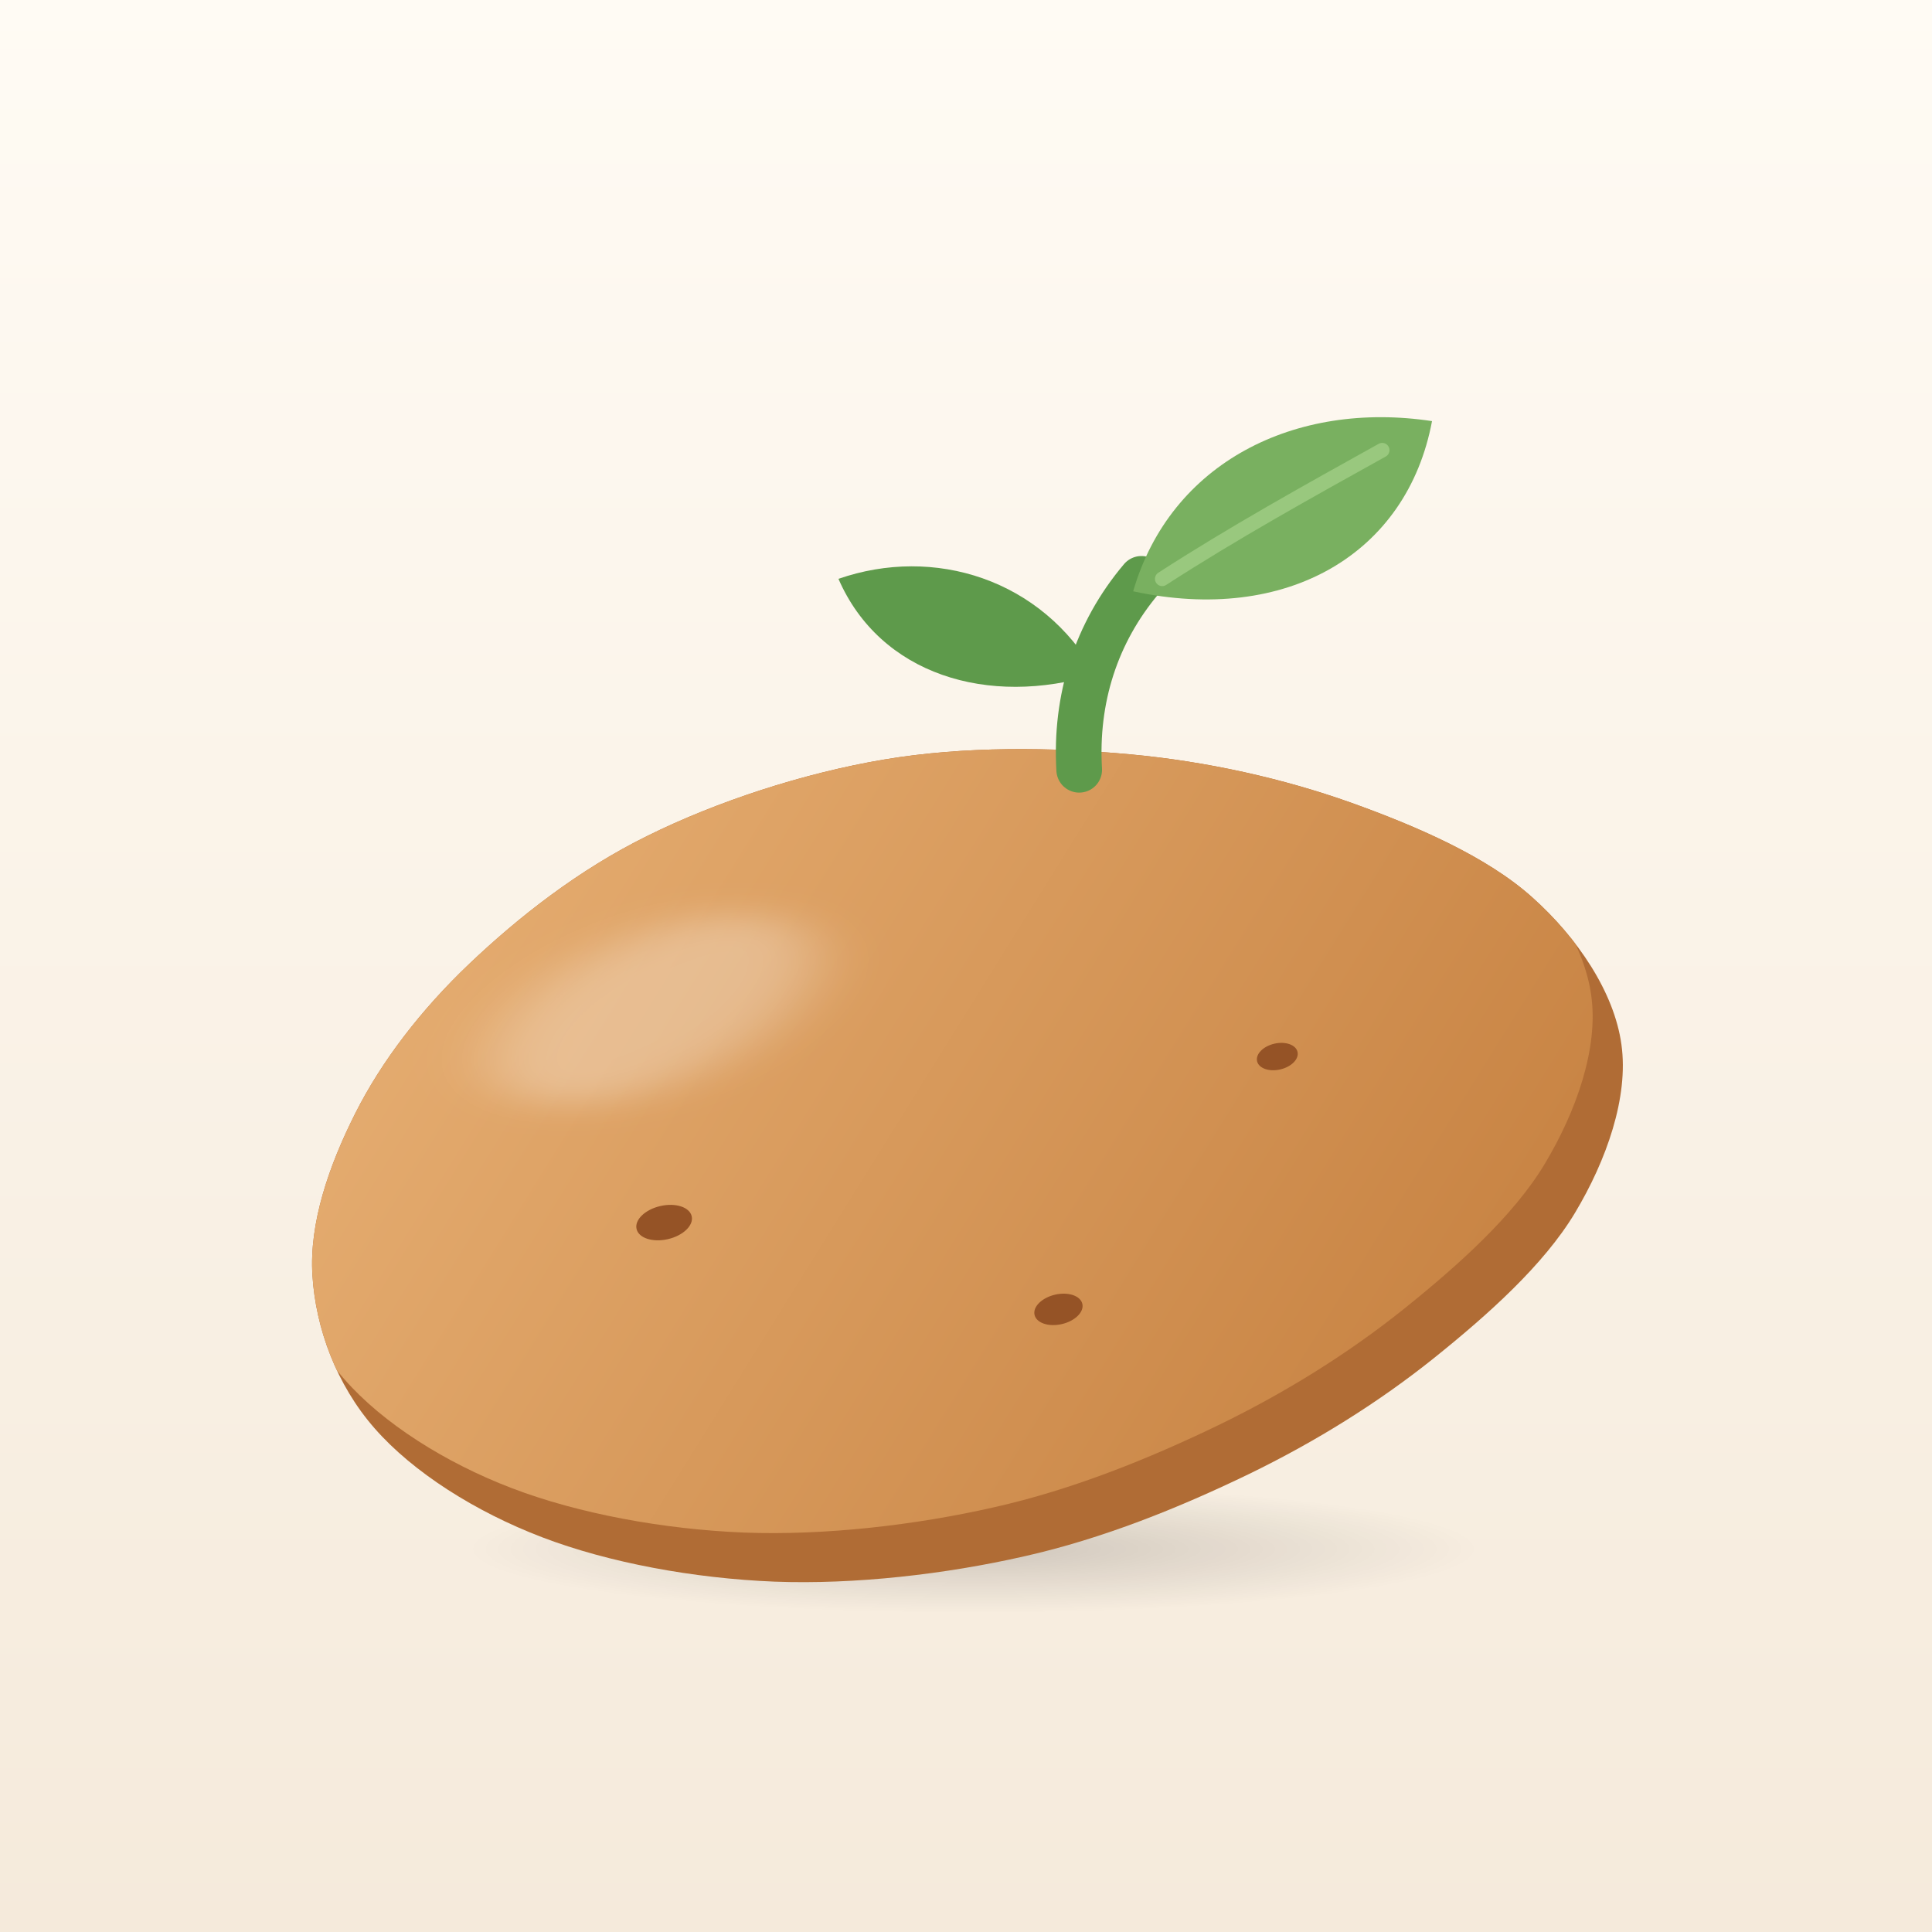
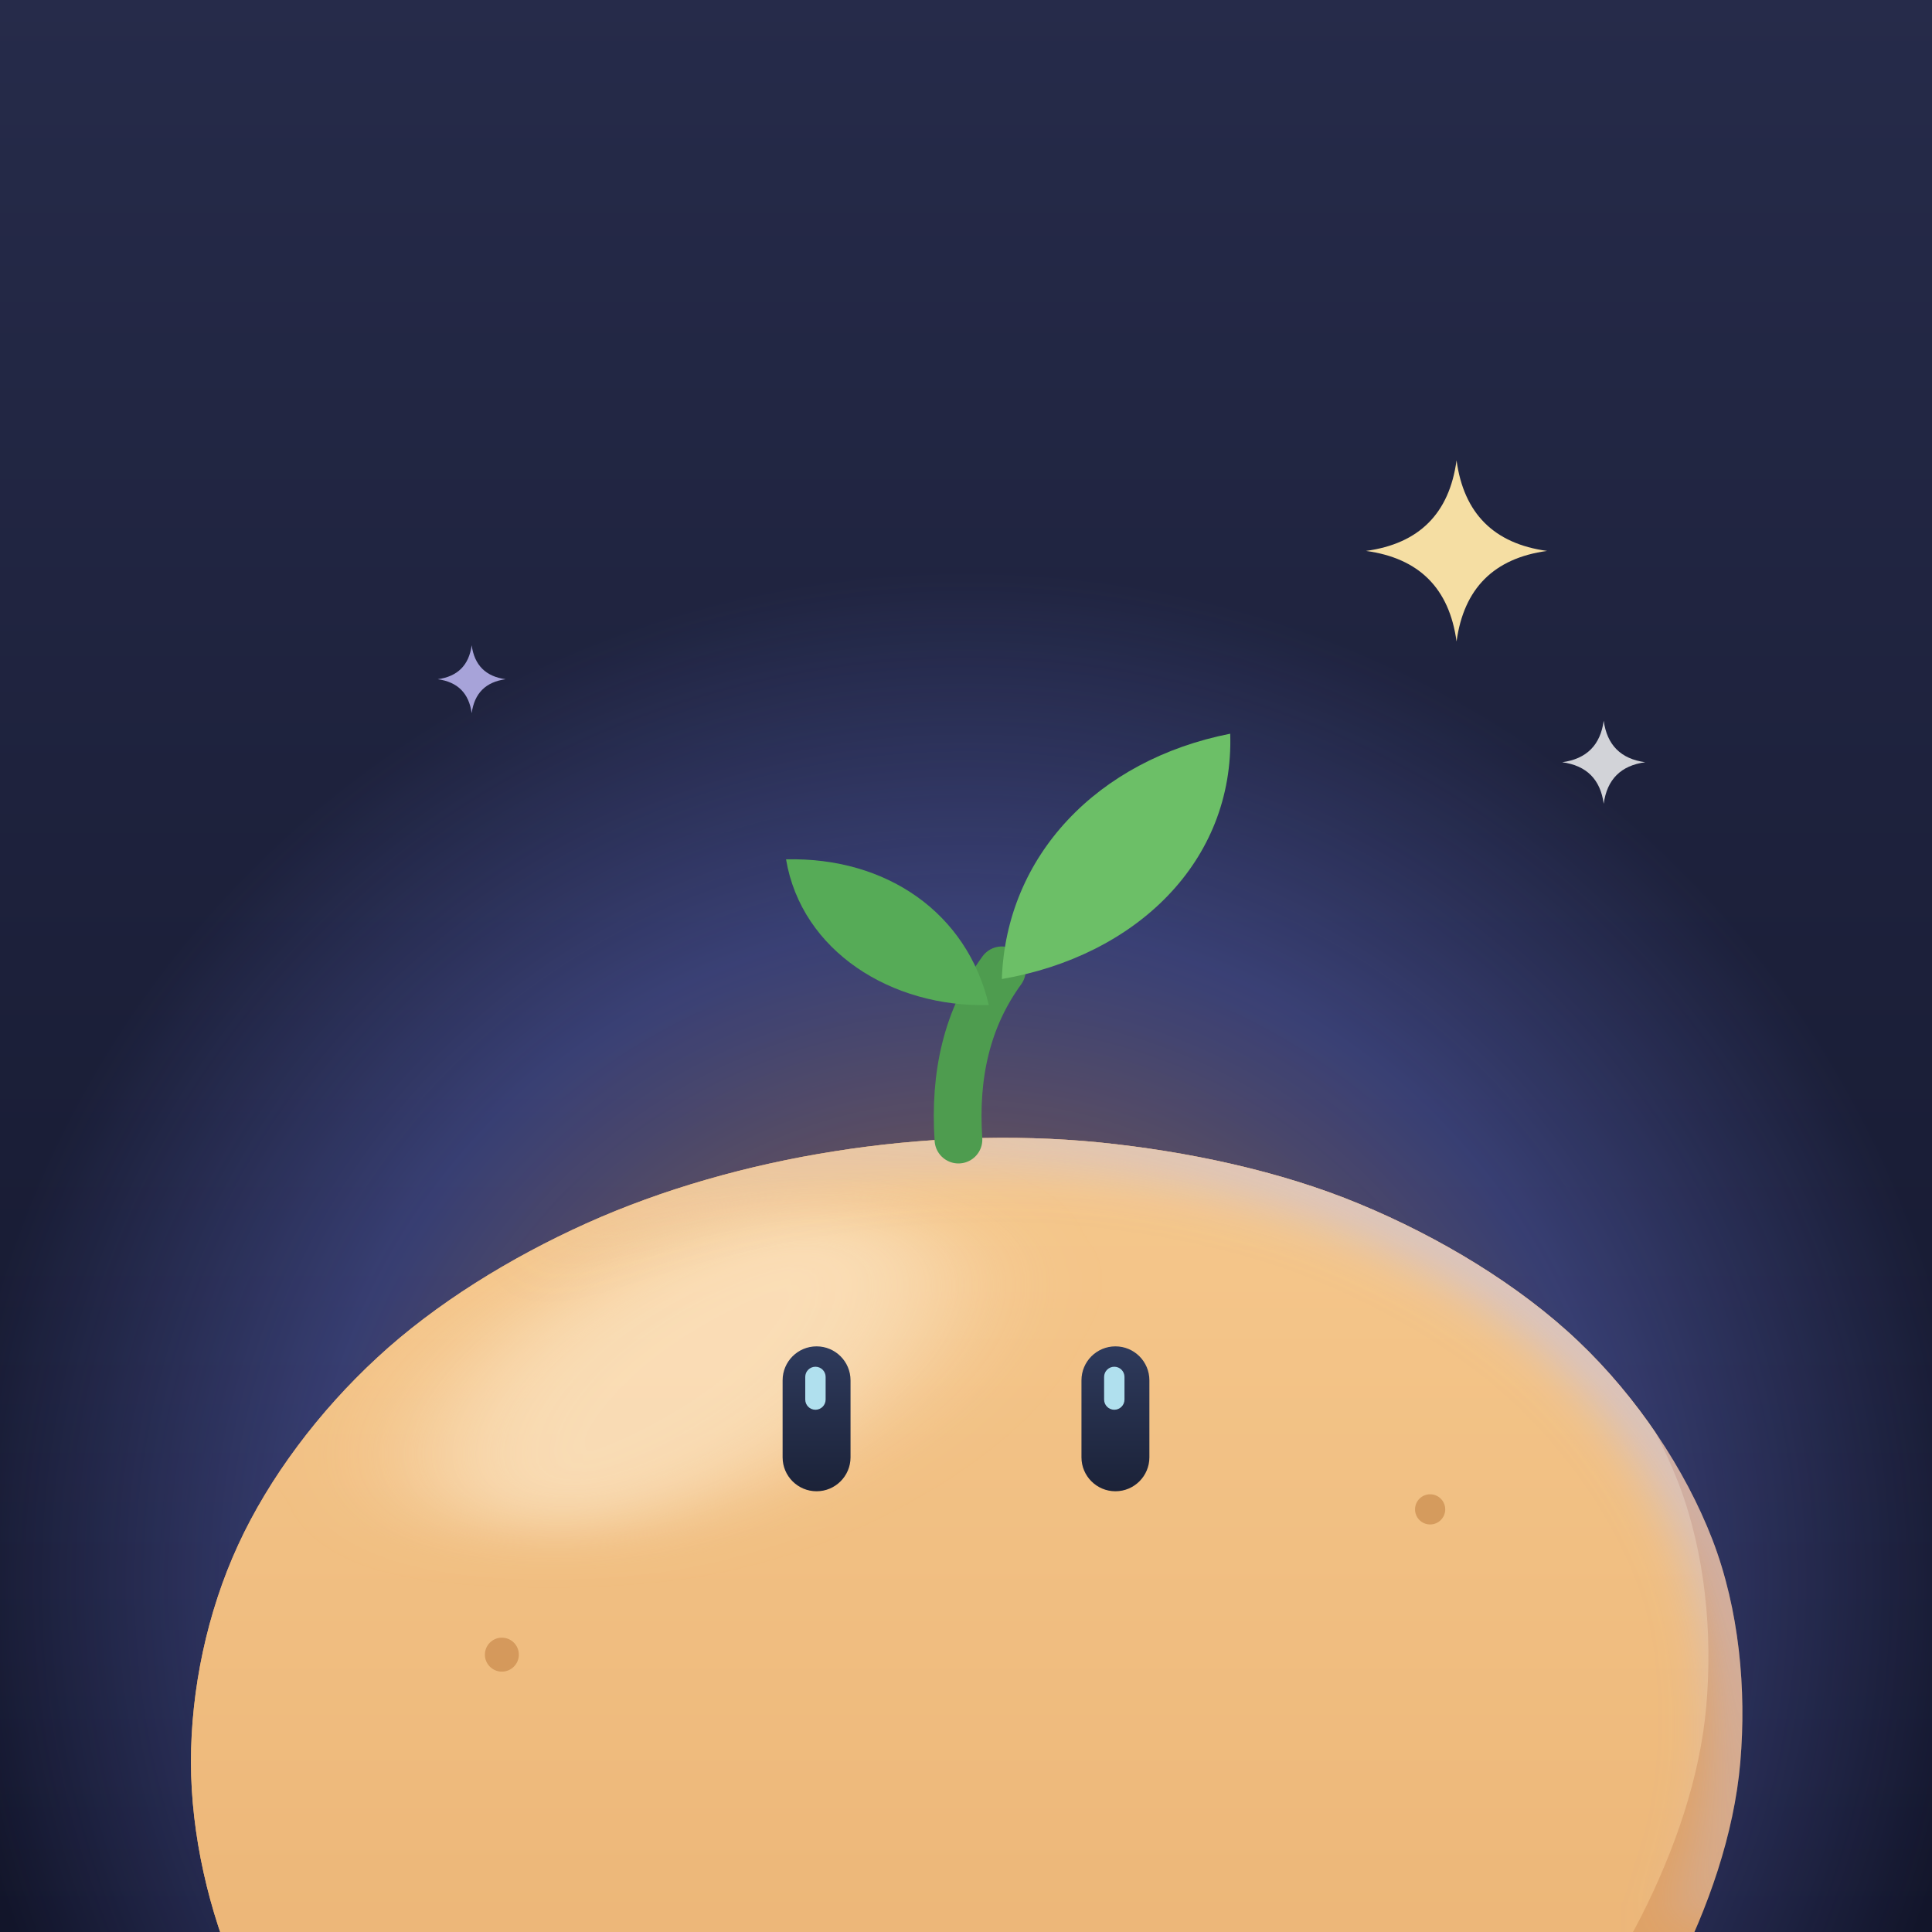
<svg xmlns="http://www.w3.org/2000/svg" width="1024" height="1024" viewBox="0 0 1024 1024">
  <defs>
-     <linearGradient id="bgFalseFalse" x1="0" y1="0" x2="0" y2="1">
-       <stop stop-color="#FFFBF4" />
-       <stop offset="1" stop-color="#F5EADB" />
+     <linearGradient id="bg" x1="0" y1="0" x2="0" y2="1">
+       <stop stop-color="#262B4A" />
+       <stop offset="1" stop-color="#12152A" />
    </linearGradient>
-     <clipPath id="bodyFalseFalse">
-       <path d="M859.4 553.7C863.3 581.6 851.4 615.1 834.8 642.8C818.2 670.5 788.6 696.9 759.8 720.0C730.9 743.1 697.8 763.9 661.7 781.4C625.5 798.9 584.7 815.5 542.8 824.9C501.0 834.4 453.1 839.9 410.5 838.3C367.9 836.6 322.7 828.3 287.4 814.8C252.0 801.3 218.9 780.3 198.6 757.1C178.3 734.0 167.3 703.9 165.6 676.0C163.8 648.2 174.4 617.7 188.3 590.1C202.2 562.5 223.1 535.2 248.9 510.7C274.7 486.2 306.6 461.0 343.2 443.0C379.7 424.9 425.7 409.8 468.4 402.6C511.0 395.4 557.7 396.0 598.9 399.8C640.1 403.6 680.2 412.7 715.7 425.3C751.2 438.0 788.1 454.1 812.0 475.5C836.0 496.9 855.6 525.8 859.4 553.7Z" />
+     <radialGradient id="aura">
+       <stop offset=".3" stop-color="#FFB27A" stop-opacity=".4" />
+       <stop offset=".65" stop-color="#7F8CFF" stop-opacity=".3" />
+       <stop offset="1" stop-color="#7F8CFF" stop-opacity="0" />
+     </radialGradient>
+     <clipPath id="pc">
+       <path d="M922.4 934.0C919.1 972.3 905.4 1011.2 887.7 1046.1C869.9 1080.9 845.0 1114.1 816.0 1143.0C786.9 1172.0 752.1 1199.3 713.4 1219.9C674.7 1240.5 629.2 1258.1 583.6 1266.6C537.9 1275.1 486.1 1277.1 439.5 1270.9C392.9 1264.8 344.3 1249.6 303.7 1229.7C263.1 1209.8 225.4 1181.5 195.8 1151.4C166.3 1121.3 142.0 1085.3 126.3 1049.0C110.5 1012.8 101.3 972.4 101.2 934.0C101.2 895.6 109.7 854.7 126.2 818.9C142.6 783.2 169.2 747.9 200.0 719.5C230.8 691.0 270.4 666.6 310.8 648.4C351.2 630.2 397.0 617.3 442.3 610.2C487.6 603.0 536.3 600.9 582.7 605.5C629.0 610.2 678.2 620.5 720.5 638.1C762.8 655.6 805.3 681.2 836.5 710.9C867.7 740.5 893.2 778.8 907.6 816.0C921.9 853.2 925.7 895.7 922.4 934.0Z" />
    </clipPath>
-     <radialGradient id="shFalseFalse" cx="50%" cy="50%" r="50%">
-       <stop stop-color="#000" stop-opacity=".16" />
-       <stop offset="1" stop-color="#000" stop-opacity="0" />
-     </radialGradient>
-   </defs>
-   <rect width="1024" height="1024" fill="url(#bgFalseFalse)" />
-   <ellipse cx="516" cy="821" rx="270" ry="34" fill="url(#shFalseFalse)" />
-   <defs>
-     <linearGradient id="pgFalseFalse" gradientUnits="userSpaceOnUse" x1="236" y1="466" x2="744" y2="782">
-       <stop stop-color="#E6AE72" />
-       <stop offset="1" stop-color="#C98545" />
+     <linearGradient id="pf" x1="0" y1="0" x2="0" y2="1">
+       <stop stop-color="#F6C98E" />
+       <stop offset="1" stop-color="#E8AE6E" />
    </linearGradient>
-     <filter id="blurFalseFalse" x="-50%" y="-50%" width="200%" height="200%">
+     <linearGradient id="eye" x1="0" y1="0" x2="0" y2="1">
+       <stop stop-color="#2E3A5C" />
+       <stop offset="1" stop-color="#1B2238" />
+     </linearGradient>
+     <linearGradient id="rim" x1="1" y1="0" x2="0" y2="1">
+       <stop stop-color="#B9C2FF" stop-opacity=".9" />
+       <stop offset=".45" stop-color="#B9C2FF" stop-opacity="0" />
+     </linearGradient>
+     <filter id="soft" x="-80%" y="-80%" width="260%" height="260%">
+       <feGaussianBlur stdDeviation="26" />
+     </filter>
+     <filter id="glow" x="-80%" y="-80%" width="260%" height="260%">
      <feGaussianBlur stdDeviation="14" />
    </filter>
  </defs>
-   <g clip-path="url(#bodyFalseFalse)">
-     <rect width="1024" height="1024" fill="#B06C35" />
-     <path d="M859.4 553.7C863.3 581.6 851.4 615.1 834.8 642.8C818.2 670.5 788.6 696.9 759.8 720.0C730.9 743.1 697.8 763.9 661.7 781.4C625.5 798.9 584.7 815.5 542.8 824.9C501.0 834.4 453.1 839.9 410.5 838.3C367.9 836.6 322.7 828.3 287.4 814.8C252.0 801.3 218.9 780.3 198.6 757.1C178.3 734.0 167.3 703.9 165.6 676.0C163.8 648.2 174.4 617.7 188.3 590.1C202.2 562.5 223.1 535.2 248.9 510.7C274.7 486.2 306.6 461.0 343.2 443.0C379.7 424.9 425.7 409.8 468.4 402.6C511.0 395.4 557.7 396.0 598.9 399.8C640.1 403.6 680.2 412.7 715.7 425.3C751.2 438.0 788.1 454.1 812.0 475.5C836.0 496.9 855.6 525.8 859.4 553.7Z" transform="translate(-16 -26)" fill="url(#pgFalseFalse)" />
-     <ellipse cx="346" cy="535" rx="92" ry="40" transform="rotate(-22 346 535)" fill="#FFFFFF" opacity="0.28" filter="url(#blurFalseFalse)" />
+   <rect width="1024" height="1024" fill="url(#bg)" />
+   <circle cx="512" cy="840" r="540" fill="url(#aura)" />
+   <path d="M772 244Q777.76 286.24 820 292Q777.76 297.76 772 340Q766.24 297.76 724 292Q766.24 286.24 772 244Z" fill="#FFE7A8" opacity="0.95" />
+   <path d="M850 382Q852.64 401.36 872 404Q852.64 406.64 850 426Q847.36 406.64 828 404Q847.36 401.36 850 382Z" fill="#FFFFFF" opacity="0.8" />
+   <path d="M250 342Q252.16 357.84 268 360Q252.16 362.16 250 378Q247.84 362.16 232 360Q247.84 357.84 250 342Z" fill="#C9C3FF" opacity="0.8" />
+   <path d="M922.4 934.0C919.1 972.3 905.4 1011.2 887.7 1046.1C869.9 1080.9 845.0 1114.1 816.0 1143.0C786.9 1172.0 752.1 1199.3 713.4 1219.9C674.7 1240.5 629.2 1258.1 583.6 1266.6C537.9 1275.1 486.1 1277.1 439.5 1270.9C392.9 1264.8 344.3 1249.6 303.7 1229.7C263.1 1209.8 225.4 1181.5 195.8 1151.4C166.3 1121.3 142.0 1085.3 126.3 1049.0C110.5 1012.8 101.3 972.4 101.2 934.0C101.2 895.6 109.7 854.7 126.2 818.9C142.6 783.2 169.2 747.9 200.0 719.5C230.8 691.0 270.4 666.6 310.8 648.4C351.2 630.2 397.0 617.3 442.3 610.2C487.6 603.0 536.3 600.9 582.7 605.5C629.0 610.2 678.2 620.5 720.5 638.1C762.8 655.6 805.3 681.2 836.5 710.9C867.7 740.5 893.2 778.8 907.6 816.0C921.9 853.2 925.7 895.7 922.4 934.0Z" fill="#DFA266" />
+   <g clip-path="url(#pc)">
+     <path d="M922.4 934.0C919.1 972.3 905.4 1011.2 887.7 1046.1C869.9 1080.9 845.0 1114.1 816.0 1143.0C786.9 1172.0 752.1 1199.3 713.4 1219.9C674.7 1240.5 629.2 1258.1 583.6 1266.6C537.9 1275.1 486.1 1277.1 439.5 1270.9C392.9 1264.8 344.3 1249.6 303.7 1229.7C263.1 1209.8 225.4 1181.5 195.8 1151.4C166.3 1121.3 142.0 1085.3 126.3 1049.0C110.5 1012.8 101.3 972.4 101.2 934.0C101.2 895.6 109.7 854.7 126.2 818.9C142.6 783.2 169.2 747.9 200.0 719.5C230.8 691.0 270.4 666.6 310.8 648.4C351.2 630.2 397.0 617.3 442.3 610.2C487.6 603.0 536.3 600.9 582.7 605.5C629.0 610.2 678.2 620.5 720.5 638.1C762.8 655.6 805.3 681.2 836.5 710.9C867.7 740.5 893.2 778.8 907.6 816.0C921.9 853.2 925.7 895.7 922.4 934.0Z" transform="translate(-18 -30)" fill="url(#pf)" />
+     <ellipse cx="364" cy="726" rx="148" ry="67" transform="rotate(-24 364 726)" fill="#FFF1DA" opacity=".55" filter="url(#soft)" />
+     <path d="M922.4 934.0C919.1 972.3 905.4 1011.2 887.7 1046.1C869.9 1080.9 845.0 1114.1 816.0 1143.0C786.9 1172.0 752.1 1199.3 713.4 1219.9C674.7 1240.5 629.2 1258.1 583.6 1266.6C537.9 1275.1 486.1 1277.1 439.5 1270.9C392.9 1264.8 344.3 1249.6 303.7 1229.7C263.1 1209.8 225.4 1181.5 195.8 1151.4C166.3 1121.3 142.0 1085.3 126.3 1049.0C110.5 1012.8 101.3 972.4 101.2 934.0C101.2 895.6 109.7 854.7 126.2 818.9C142.6 783.2 169.2 747.9 200.0 719.5C230.8 691.0 270.4 666.6 310.8 648.4C351.2 630.2 397.0 617.3 442.3 610.2C487.6 603.0 536.3 600.9 582.7 605.5C629.0 610.2 678.2 620.5 720.5 638.1C762.8 655.6 805.3 681.2 836.5 710.9C867.7 740.5 893.2 778.8 907.6 816.0C921.9 853.2 925.7 895.7 922.4 934.0Z" fill="none" stroke="url(#rim)" stroke-width="26" filter="url(#glow)" />
  </g>
-   <ellipse cx="352" cy="648" rx="15" ry="9" transform="rotate(-13 352 648)" fill="#955326" />
-   <ellipse cx="561" cy="694" rx="13" ry="8" transform="rotate(-13 561 694)" fill="#955326" />
-   <ellipse cx="677" cy="560" rx="11" ry="7" transform="rotate(-13 677 560)" fill="#955326" />
-   <g transform="translate(572 408) scale(1.1)">
-     <path d="M0 0C-2 -34 8 -66 30 -92" stroke="#5E9A4B" stroke-width="22" stroke-linecap="round" fill="none" />
-     <path d="M26 -86C44 -148 104 -178 170 -168C158 -104 100 -70 26 -86Z" fill="#79B060" />
-     <path d="M40 -92C74 -114 110 -134 146 -154" stroke="#A6D38A" stroke-width="7" stroke-linecap="round" fill="none" opacity=".7" />
-     <path d="M8 -46C-18 -92 -70 -108 -116 -92C-96 -46 -44 -30 8 -46Z" fill="#5E9A4B" />
+   <circle cx="266" cy="877" r="9" fill="#B97638" opacity=".5" />
+   <circle cx="758" cy="800" r="8" fill="#B97638" opacity=".5" />
+   <rect x="414.8" y="713.6" width="36.0" height="76.8" rx="18.0" fill="url(#eye)" />
+   <rect x="426.8" y="724.4" width="10.8" height="22.8" rx="5.4" fill="#BFF3FF" opacity=".9" />
+   <rect x="573.2" y="713.6" width="36.0" height="76.8" rx="18.0" fill="url(#eye)" />
+   <rect x="585.2" y="724.4" width="10.8" height="22.8" rx="5.4" fill="#BFF3FF" opacity=".9" />
+   <path d="M508 604C505.7 569.5 512.6 539.6 531.0 514.3" stroke="#4E9C4F" stroke-width="25.3" stroke-linecap="round" fill="none" />
+   <g transform="translate(531.0 518.9) rotate(-14) scale(0.897)">
+     <path d="M0 0C20 -70 86 -112 166 -108C150 -34 80 6 0 0Z" fill="#6CBF67" />
+   </g>
+   <g transform="translate(524.1 532.7) rotate(4) scale(0.828)">
+     <path d="M0 0C-18 -58 -72 -90 -136 -84C-122 -26 -62 6 0 0Z" fill="#56AB57" />
  </g>
</svg>
